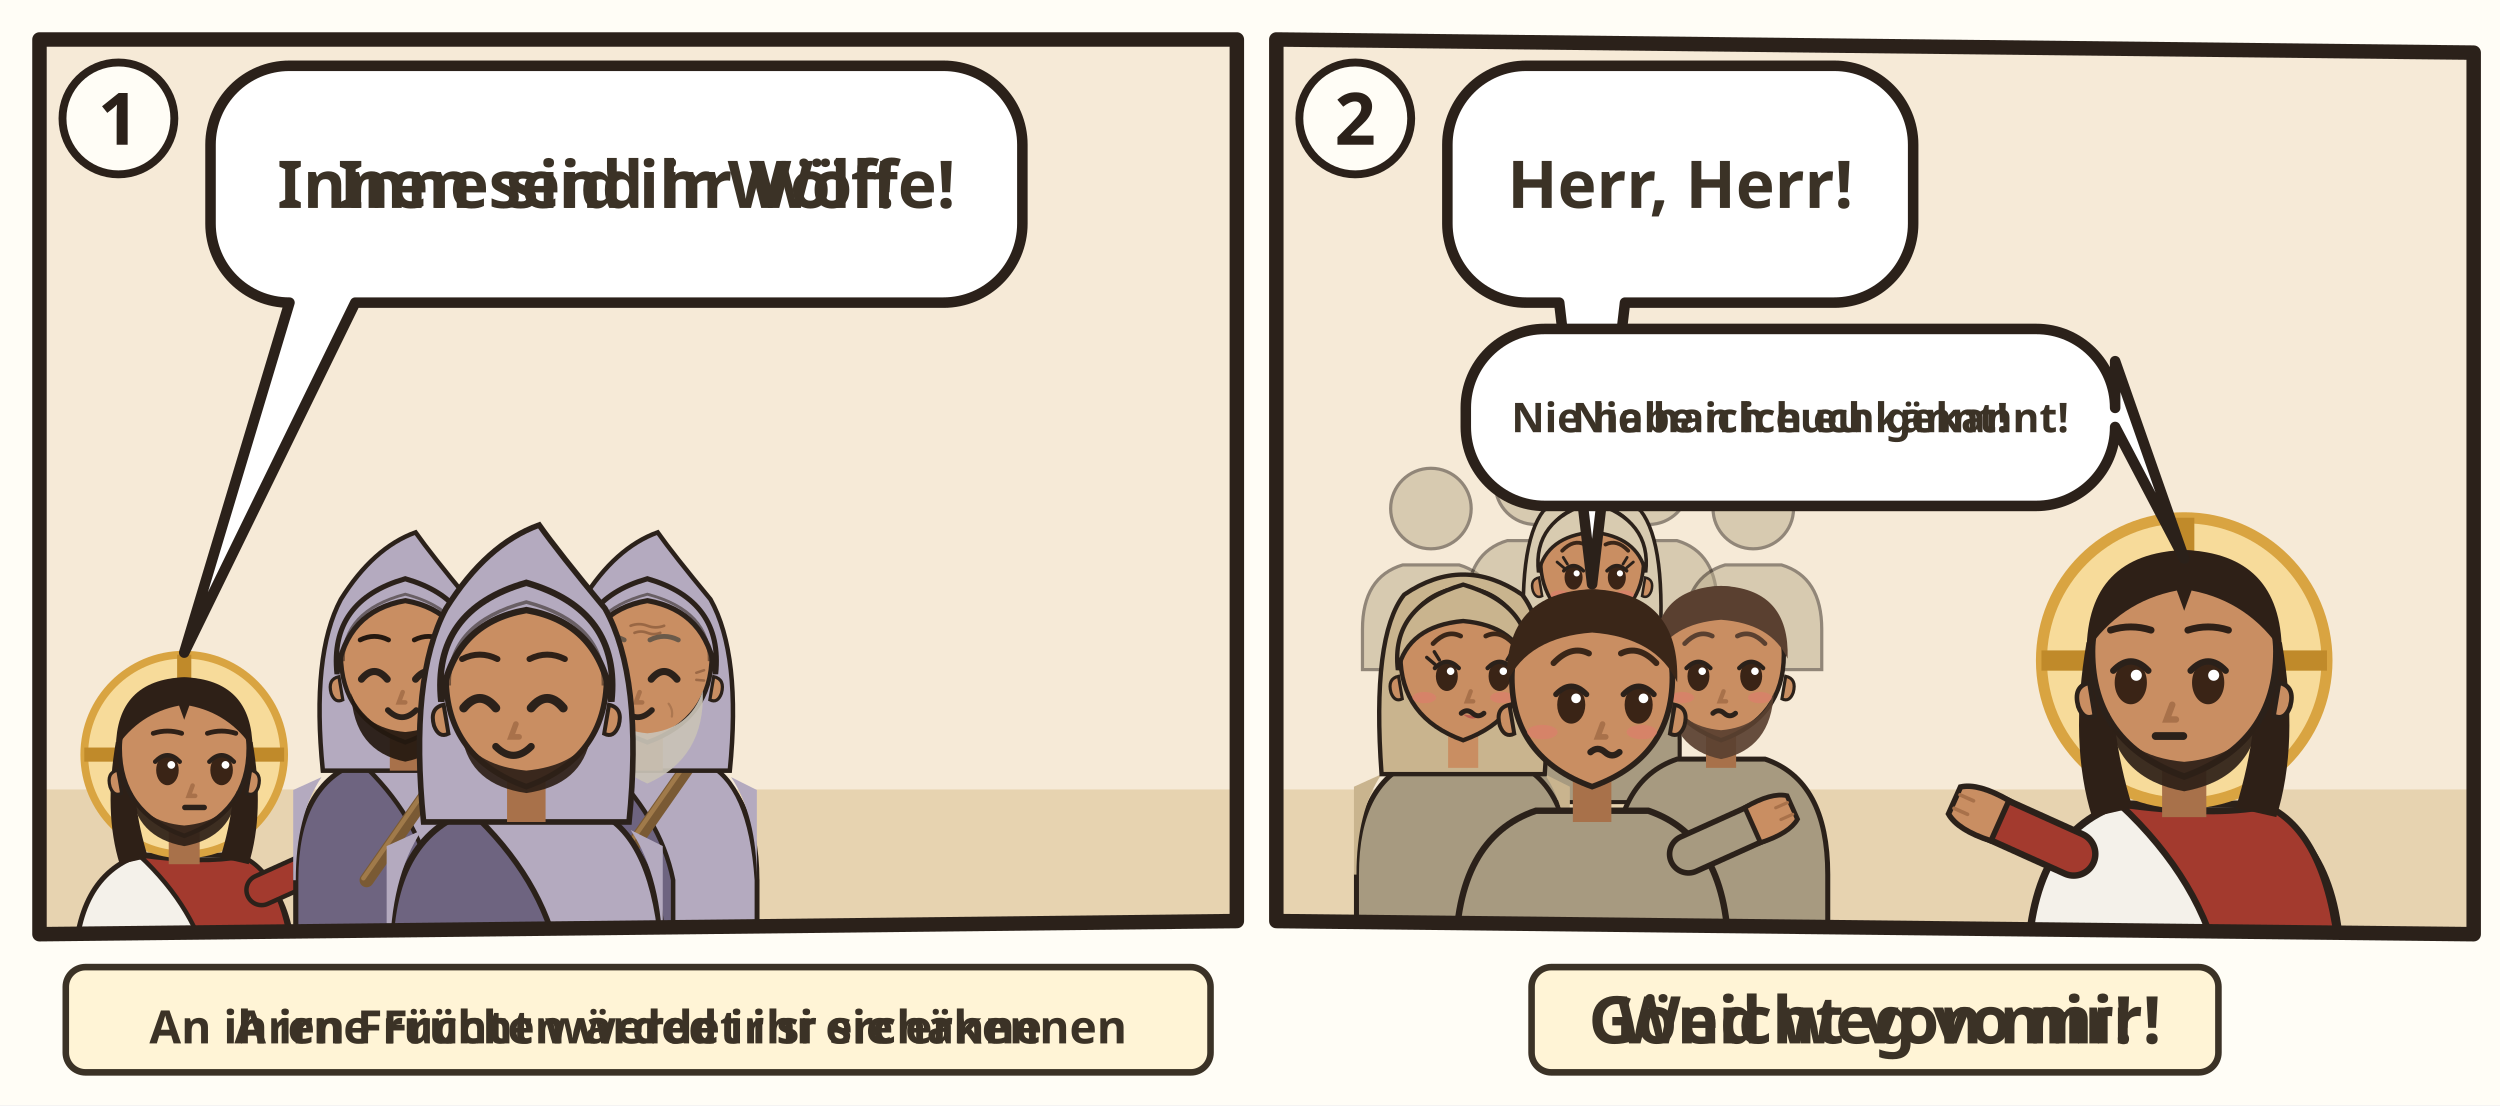
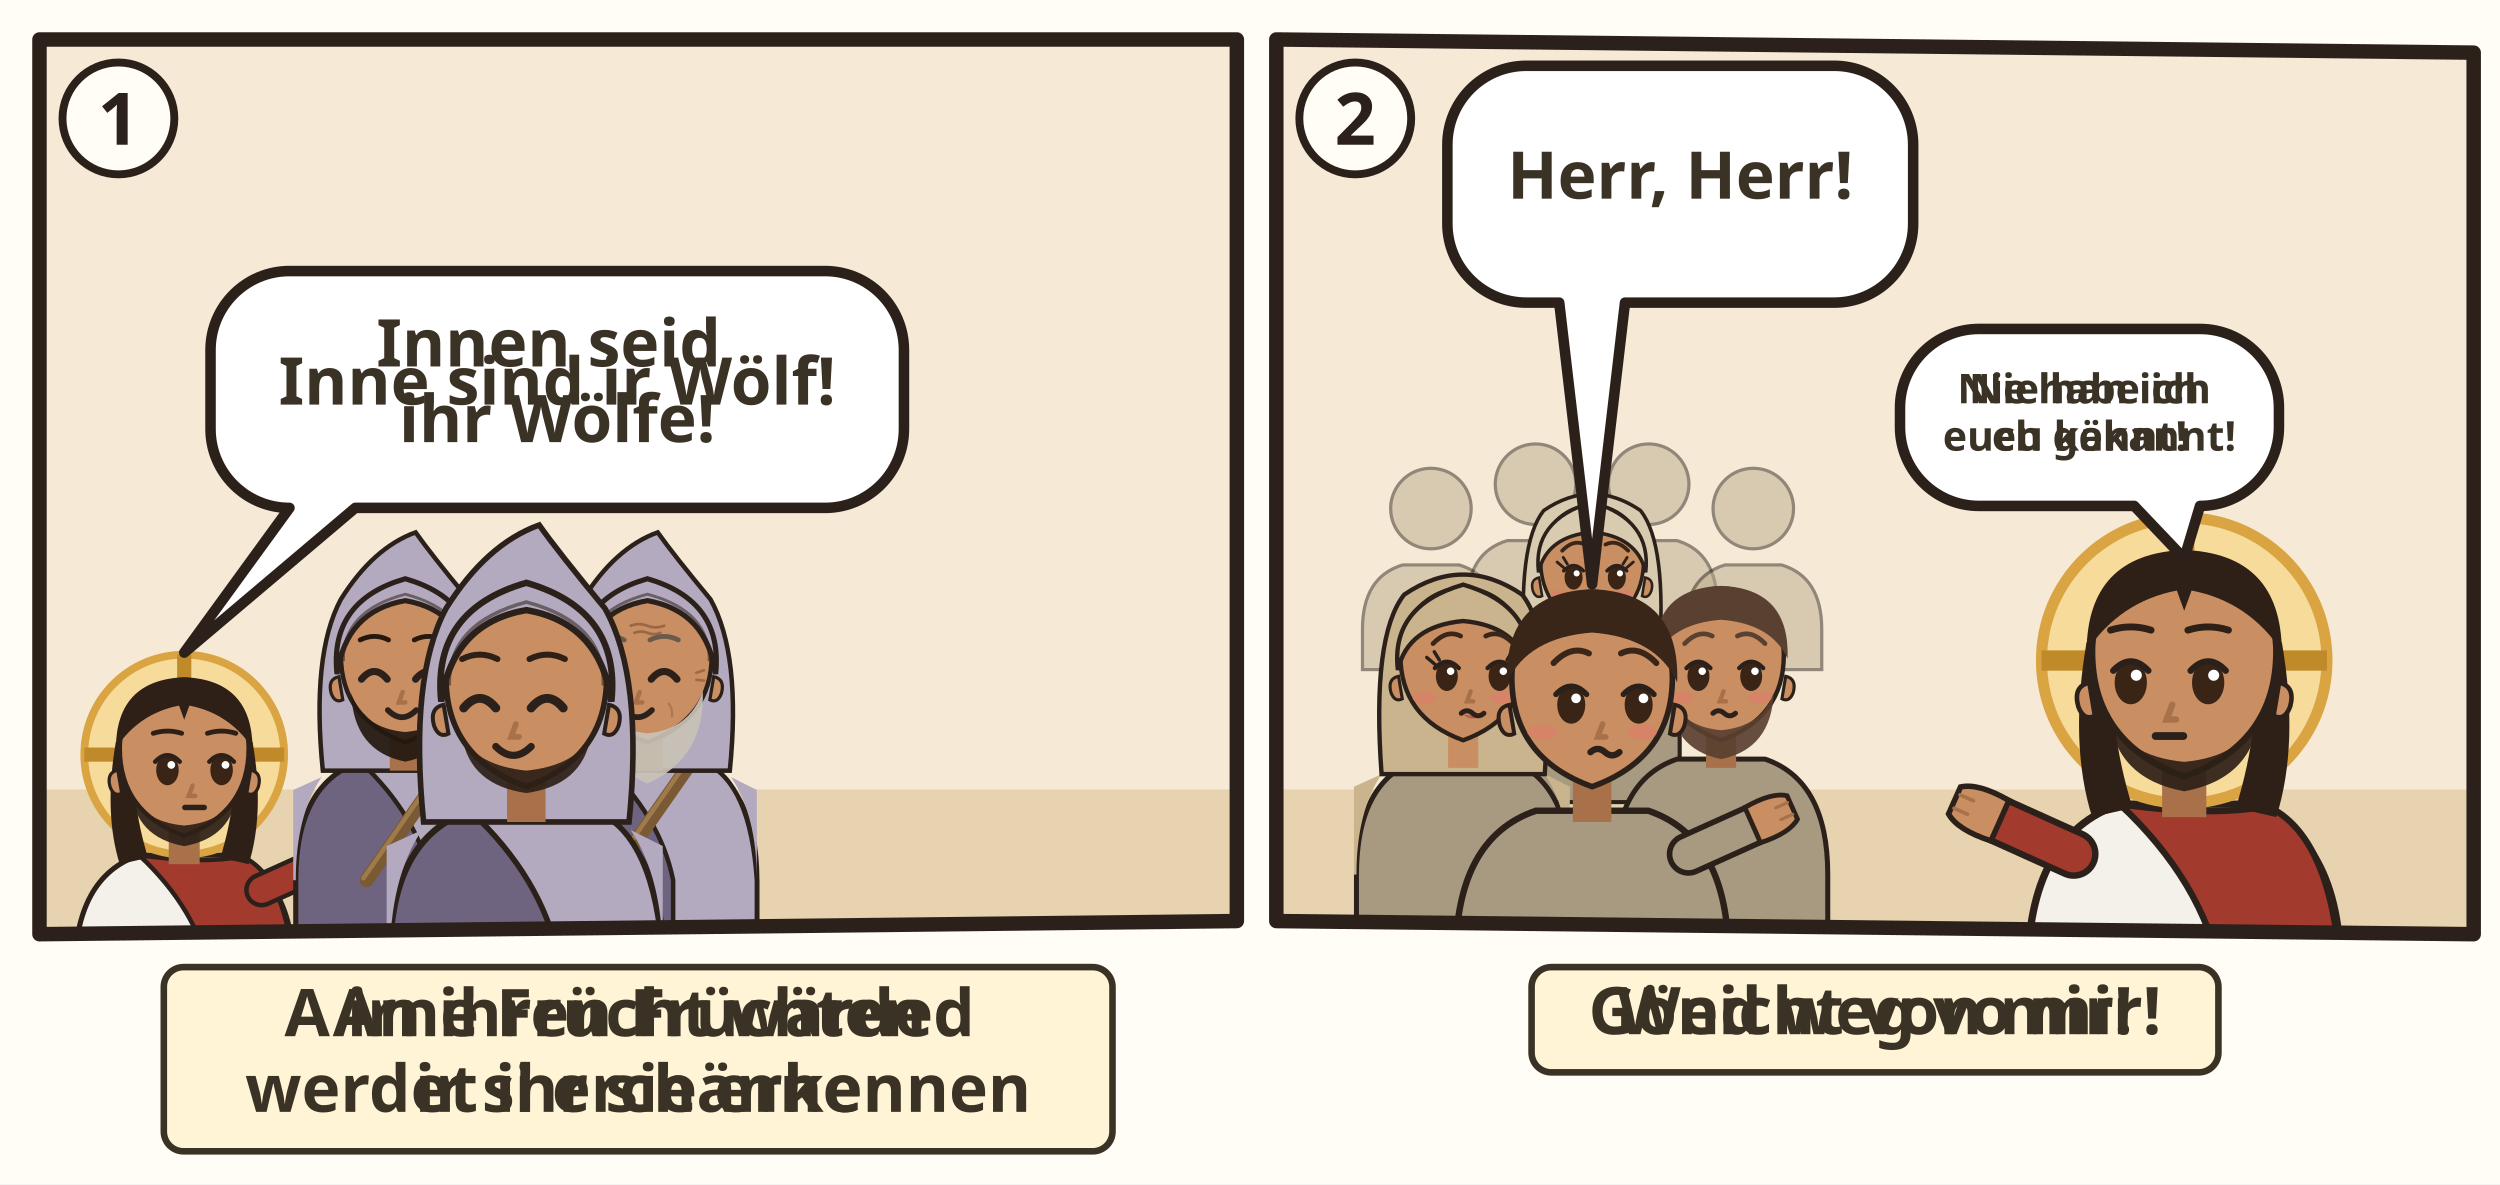
- <svg xmlns="http://www.w3.org/2000/svg" viewBox="0 0 380 168">
-   <rect width="380" height="168" fill="#FFFDF6" />
+ <svg xmlns="http://www.w3.org/2000/svg" viewBox="0 0 380 180">
+   <rect width="380" height="180" fill="#FFFDF6" />
  <g transform="translate(4 4)">
    <clipPath id="an-cp-mat-007-015-023-1">
      <polygon points="2,2 184,2 184,136 2,138" />
    </clipPath>
    <g clip-path="url(#an-cp-mat-007-015-023-1)">
      <polygon points="2,2 184,2 184,136 2,138" fill="#F6EAD7" />
      <path d="M0 116h186v24H0z" fill="#E7D3B0" />
      <g transform="translate(24.0 110.7) scale(0.98)">
        <path d="M-17 34V34Q-17 19-7 15.6L7 15.6Q17 19 17 34V34z" fill="#F4F1EA" stroke="#2B211A" stroke-width=".8" />
        <path d="M-7 15.6Q3 17 9 15.8Q16 19 17 34V34H4V34Q2 24-7 15.6z" fill="#A33A2E" stroke="#2B211A" stroke-width=".7" />
        <path d="M12 21L21.1 16.9" stroke="#2B211A" stroke-width="5.4" stroke-linecap="round" />
        <path d="M12 21L21.1 16.9" stroke="#A33A2E" stroke-width="4" stroke-linecap="round" />
        <g transform="translate(21.1 16.9) rotate(66)">
          <path d="M-2.4 1.2Q-2.8-2.6-1.6-4.2h3.2Q2.8-2.6 2.4 1.2z" fill="#C98E62" stroke="#2B211A" stroke-width=".6" />
          <path d="M-.8-3.9v1.6M.8-3.9v1.6" stroke="#A8714A" stroke-width=".4" stroke-linecap="round" />
        </g>
        <circle r="15.5" fill="#F7DB9A" stroke="#D9A441" stroke-width="1.2" />
        <path d="M0-15.5v5M-15.5 0h5M15.5 0h-5" stroke="#C08A2A" stroke-width="2.2" />
        <path d="M-10.6 -2Q-12.5 9-10 17L-5.6 16Q-8.4 7-7.6-1z M10.6 -2Q12.5 9 10 17L5.6 16Q8.4 7 7.6-1z" fill="#2E2017" />
        <path d="M-2.4 11h4.8v6h-4.8z" fill="#A8714A" />
        <path d="M-10 -1Q-10 9 0 12.6Q10 9 10 -1A10 10.6 0 0 0 -10 -1z" fill="#C98E62" stroke="#2B211A" stroke-width=".7" />
        <path d="M10.3 2.4q1.8.4 1.2 2.6-.6 1.6-1.8 1z M-10.3 2.4q-1.8.4-1.2 2.6.6 1.6 1.8 1z" fill="#C98E62" stroke="#2B211A" stroke-width=".5" />
        <path d="M-8.2 5.6Q-7.6 12.8 0 14.2Q7.6 12.8 8.2 5.6Q6.6 10.4 0 11Q-6.6 10.4-8.2 5.6z" fill="#2E2017" opacity=".92" />
        <ellipse cx="-2.6" cy="2.4" rx="1.75" ry="2.35" fill="#3A2416" />
        <path d="M-4.5 1.1Q-2.6 -0.9 -0.7 1.1" fill="none" stroke="#2B211A" stroke-width=".7" stroke-linecap="round" />
        <circle cx="-2.0" cy="1.6" r=".6" fill="#FFF" />
        <ellipse cx="5.8" cy="2.4" rx="1.75" ry="2.35" fill="#3A2416" />
        <path d="M3.9 1.1Q5.8 -0.9 7.7 1.1" fill="none" stroke="#2B211A" stroke-width=".7" stroke-linecap="round" />
        <circle cx="6.4" cy="1.6" r=".6" fill="#FFF" />
        <path d="M1.3 4.8l-.6 1.6h1" fill="none" stroke="#A8714A" stroke-width=".7" stroke-linecap="round" />
        <path d="M0.1 8.2h3" stroke="#2B211A" stroke-width=".85" stroke-linecap="round" />
        <path d="M-10.6-1Q-10.5-11.6 0-12Q10.5-11.6 10.6-1Q7-6.4 .8-7.6L0-5.4-.8-7.6Q-7-6.4-10.6-1z" fill="#2E2017" />
        <path d="M-4.8 -3.3Q-2.6 -4.0 -0.4 -3.3M3.6 -3.3Q5.8 -4.0 8.0 -3.3" fill="none" stroke="#2E2017" stroke-width="0.75" stroke-linecap="round" />
      </g>
      <g transform="translate(57.6 96.5) scale(0.979)">
        <path d="M-17 46V34Q-17 19-7 15.6L7 15.6Q17 19 17 34V46z" fill="#6E6480" stroke="#2B211A" stroke-width=".8" />
        <path d="M-7 15.6Q3 17 9 15.8Q16 19 17 34V46H4V34Q2 24-7 15.6z" fill="#B4AABF" stroke="#2B211A" stroke-width=".7" />
        <path d="M-13 18Q-17 24-17 34h-.4V20zM13 18Q17 24 17 34V20z" fill="#B4AABF" />
        <g filter="url(#an-kontur)">
          <path d="M-6.0 34L8.4 13.4" stroke="#7A5A34" stroke-width="2.2" stroke-linecap="round" />
          <path d="M-6.5 33.7L7.9 13.1" stroke="#A07A4A" stroke-width=".7" stroke-linecap="round" />
          <circle cx="8.6" cy="13" r="1.8" fill="#7A5A34" />
        </g>
        <path d="M-12.8 17Q-14.6-1-10-9.6Q-5-17.6 1.6-20Q4-16.6 9.8-9.6Q14.6-1 12.8 17z" fill="#B4AABF" stroke="#2B211A" stroke-width=".7" />
        <path d="M-2.4 11h4.8v6h-4.8z" fill="#A8714A" />
        <path d="M-10 -1Q-10 9 0 12.6Q10 9 10 -1A10 10.6 0 0 0 -10 -1z" fill="#C98E62" stroke="#2B211A" stroke-width=".7" />
        <path d="M10.3 2.4q1.8.4 1.2 2.6-.6 1.6-1.8 1z M-10.3 2.4q-1.8.4-1.2 2.6.6 1.6 1.8 1z" fill="#C98E62" stroke="#2B211A" stroke-width=".5" />
        <path d="M-8.4 5Q-8 14 0 15.6Q8 14 8.4 5Q6.6 10.4 0 11Q-6.6 10.4-8.4 5z" fill="#24180F" opacity=".92" />
        <path d="M-6.8 2.8Q-4.8 0.4 -2.8 2.8" fill="none" stroke="#2B211A" stroke-width="1.1" stroke-linecap="round" />
        <path d="M1.6 2.8Q3.6 0.4 5.6 2.8" fill="none" stroke="#2B211A" stroke-width="1.1" stroke-linecap="round" />
        <path d="M-0.4 4.8l-.6 1.6h1" fill="none" stroke="#A8714A" stroke-width=".7" stroke-linecap="round" />
        <path d="M-2.7 7.6Q-0.5 9.8 1.7 7.6" fill="none" stroke="#2B211A" stroke-width=".9" stroke-linecap="round" />
        <path d="M-10.6 2Q-11.8-9.4 0-12.8Q11.8-9.4 10.6 2Q9.2-7.8 0-9.4Q-9.2-7.8-10.6 2z" fill="#B4AABF" stroke="#2B211A" stroke-width=".8" />
        <path d="M-9.6 0Q-9.8-7.8 0-10.4Q9.8-7.8 9.6 0" fill="none" stroke="#2B211A" stroke-width=".45" opacity=".55" />
        <path d="M-7.0 -3.3Q-4.8 -4.4 -2.6 -3.3M1.4 -3.3Q3.6 -4.4 5.8 -3.3" fill="none" stroke="#24180F" stroke-width="0.75" stroke-linecap="round" />
      </g>
      <g transform="translate(94.4 96.5) scale(0.979)">
        <path d="M-17 46V34Q-17 19-7 15.6L7 15.6Q17 19 17 34V46z" fill="#6E6480" stroke="#2B211A" stroke-width=".8" />
        <path d="M-7 15.6Q3 17 9 15.8Q16 19 17 34V46H4V34Q2 24-7 15.6z" fill="#B4AABF" stroke="#2B211A" stroke-width=".7" />
        <path d="M-13 18Q-17 24-17 34h-.4V20zM13 18Q17 24 17 34V20z" fill="#B4AABF" />
        <g filter="url(#an-kontur)">
          <path d="M-6.0 34L8.4 13.4" stroke="#7A5A34" stroke-width="2.2" stroke-linecap="round" />
          <path d="M-6.5 33.7L7.9 13.1" stroke="#A07A4A" stroke-width=".7" stroke-linecap="round" />
          <circle cx="8.6" cy="13" r="1.8" fill="#7A5A34" />
        </g>
        <path d="M-12.8 17Q-14.6-1-10-9.6Q-5-17.6 1.6-20Q4-16.6 9.8-9.6Q14.6-1 12.8 17z" fill="#B4AABF" stroke="#2B211A" stroke-width=".7" />
        <path d="M-2.4 11h4.8v6h-4.8z" fill="#A8714A" />
        <path d="M-10 -1Q-10 9 0 12.6Q10 9 10 -1A10 10.6 0 0 0 -10 -1z" fill="#C98E62" stroke="#2B211A" stroke-width=".7" />
        <path d="M10.3 2.4q1.8.4 1.2 2.6-.6 1.6-1.8 1z M-10.3 2.4q-1.8.4-1.2 2.6.6 1.6 1.8 1z" fill="#C98E62" stroke="#2B211A" stroke-width=".5" />
        <path d="M-8.6 4.6Q-9 15 0 19Q9 15 8.6 4.6Q6.6 10.6 0 11.2Q-6.6 10.6-8.6 4.6z" fill="#C9C2B6" opacity=".92" />
        <path d="M-7.8 2.8Q-5.8 0.4 -3.8 2.8" fill="none" stroke="#2B211A" stroke-width="1.1" stroke-linecap="round" />
        <path d="M0.6 2.8Q2.6 0.4 4.6 2.8" fill="none" stroke="#2B211A" stroke-width="1.1" stroke-linecap="round" />
        <path d="M-1.2 4.8l-.6 1.6h1" fill="none" stroke="#A8714A" stroke-width=".7" stroke-linecap="round" />
        <path d="M-3.7 7.6Q-1.5 9.8 0.7 7.6" fill="none" stroke="#2B211A" stroke-width=".9" stroke-linecap="round" />
        <g stroke="#8A5A3A" stroke-linecap="round" fill="none">
          <path d="M-2.6-5.5q1.3-.5 2.6 0t2.6 0M-2-4.4q1-.4 2 0t2 0" stroke-width=".42" opacity=".75" />
          <path d="M-7.6 1.8l-1.2-.4M-7.6 2.9l-1.2.1M7.6 1.8l1.2-.4M7.6 2.9l1.2.1" stroke-width=".4" opacity=".7" />
          <path d="M-3.3 6.6q-.7.9-.5 2M3.3 6.6q.7.9.5 2" stroke-width=".35" opacity=".45" />
        </g>
        <path d="M-10.6 2Q-11.8-9.4 0-12.8Q11.8-9.4 10.6 2Q9.2-7.8 0-9.4Q-9.2-7.8-10.6 2z" fill="#B4AABF" stroke="#2B211A" stroke-width=".8" />
        <path d="M-9.6 0Q-9.8-7.8 0-10.4Q9.8-7.8 9.6 0" fill="none" stroke="#2B211A" stroke-width=".45" opacity=".55" />
        <path d="M-8.0 -3.3Q-5.8 -4.4 -3.6 -3.3M0.4 -3.3Q2.6 -4.4 4.8 -3.3" fill="none" stroke="#6A5A4A" stroke-width="0.75" stroke-linecap="round" />
      </g>
      <g transform="translate(76.0 100.2) scale(1.22)">
        <path d="M-17 34V34Q-17 19-7 15.6L7 15.6Q17 19 17 34V34z" fill="#6E6480" stroke="#2B211A" stroke-width=".8" />
        <path d="M-7 15.6Q3 17 9 15.8Q16 19 17 34V34H4V34Q2 24-7 15.6z" fill="#B4AABF" stroke="#2B211A" stroke-width=".7" />
        <path d="M-13 18Q-17 24-17 34h-.4V20zM13 18Q17 24 17 34V20z" fill="#B4AABF" />
        <path d="M-12.8 17Q-14.6-1-10-9.6Q-5-17.6 1.6-20Q4-16.6 9.8-9.6Q14.6-1 12.8 17z" fill="#B4AABF" stroke="#2B211A" stroke-width=".7" />
        <path d="M-2.4 11h4.8v6h-4.8z" fill="#A8714A" />
        <path d="M-10 -1Q-10 9 0 12.6Q10 9 10 -1A10 10.6 0 0 0 -10 -1z" fill="#C98E62" stroke="#2B211A" stroke-width=".7" />
        <path d="M10.3 2.4q1.8.4 1.2 2.6-.6 1.6-1.8 1z M-10.3 2.4q-1.8.4-1.2 2.6.6 1.6 1.8 1z" fill="#C98E62" stroke="#2B211A" stroke-width=".5" />
        <path d="M-8 6.4Q-7 12.4 0 13.4Q7 12.4 8 6.4Q6 10 0 10.6Q-6 10-8 6.4z" fill="#2E2017" opacity=".92" />
        <path d="M-7.8 2.8Q-5.8 0.4 -3.8 2.8" fill="none" stroke="#2B211A" stroke-width="1.1" stroke-linecap="round" />
        <path d="M0.6 2.8Q2.6 0.4 4.6 2.8" fill="none" stroke="#2B211A" stroke-width="1.1" stroke-linecap="round" />
        <path d="M-1.3 4.8l-.6 1.6h1" fill="none" stroke="#A8714A" stroke-width=".7" stroke-linecap="round" />
        <path d="M-3.8 7.6Q-1.6 9.8 0.6 7.6" fill="none" stroke="#2B211A" stroke-width=".9" stroke-linecap="round" />
        <path d="M-10.6 2Q-11.8-9.4 0-12.8Q11.8-9.4 10.6 2Q9.2-7.8 0-9.4Q-9.2-7.8-10.6 2z" fill="#B4AABF" stroke="#2B211A" stroke-width=".8" />
        <path d="M-9.6 0Q-9.8-7.8 0-10.4Q9.8-7.8 9.6 0" fill="none" stroke="#2B211A" stroke-width=".45" opacity=".55" />
        <path d="M-8.0 -3.3Q-5.8 -4.4 -3.6 -3.3M0.4 -3.3Q2.6 -4.4 4.8 -3.3" fill="none" stroke="#2E2017" stroke-width="0.75" stroke-linecap="round" />
        <g filter="url(#an-kontur)">
          <use href="#an-a-stab" x="-8" y="17" width="16" height="16" />
        </g>
      </g>
      <use href="#an-feigenbaum" x="107.4" y="80" width="36" height="44" />
      <use href="#an-dornen" x="140.0" y="93" width="40" height="31" />
      <use href="#an-z-nein" x="152.0" y="82.5" width="16" height="16" />
      <use href="#an-wolf" x="95.5" y="89.2" width="36" height="22" />
      <g>
-         <path d="M40 6H139.4A12 12 0 0 1 151.4 18V30A12 12 0 0 1 139.4 42L50 42L24 95.2L40 42H40A12 12 0 0 1 28 30V18A12 12 0 0 1 40 6Z" fill="#FFFFFF" stroke="#2B211A" stroke-width="1.6" stroke-linejoin="round" />
-         <text class="lw lw-de" x="89.7" y="27.6" text-anchor="middle" font-family="sans-serif" font-size="10" font-weight="700" fill="#3B3226">Innen seid ihr Wölfe!</text>
-         <text class="lw lw-gsw" x="89.7" y="27.6" text-anchor="middle" font-family="sans-serif" font-size="10" font-weight="700" fill="#3B3226">Inne sind ir Wölf!</text>
+         <path d="M40 37.2H121.4A12 12 0 0 1 133.4 49.2V61.2A12 12 0 0 1 121.4 73.2L50 73.2L24 95.2L40 73.2H40A12 12 0 0 1 28 61.2V49.2A12 12 0 0 1 40 37.2Z" fill="#FFFFFF" stroke="#2B211A" stroke-width="1.6" stroke-linejoin="round" />
+         <text class="lw lw-de" text-anchor="middle" font-family="sans-serif" font-size="10" font-weight="700" fill="#3B3226">
+           <tspan x="80.7" y="51.7">Innen seid</tspan>
+           <tspan x="80.7" y="63.2">ihr Wölfe!</tspan>
+         </text>
+         <text class="lw lw-gsw" text-anchor="middle" font-family="sans-serif" font-size="10" font-weight="700" fill="#3B3226">
+           <tspan x="80.7" y="57.5">Inne sind ir Wölf!</tspan>
+         </text>
      </g>
    </g>
    <polygon points="2,2 184,2 184,136 2,138" fill="none" stroke="#2B211A" stroke-width="2.2" stroke-linejoin="round" />
    <circle cx="14" cy="14" r="8.5" fill="#FFFDF6" stroke="#2B211A" stroke-width="1.2" />
    <text x="14" y="18" text-anchor="middle" font-family="sans-serif" font-size="11" font-weight="700" fill="#2B211A">1</text>
    <g transform="translate(0 142)">
      <g class="ill-words">
-         <rect x="6.0" y="1.0" width="174.0" height="16" rx="3" fill="#FFF4D6" stroke="#3B3226" stroke-width="1" />
-         <text class="lw lw-de" x="93.0" y="12.6" text-anchor="middle" font-family="sans-serif" font-size="7.0" font-weight="700" fill="#3B3226">An ihren Früchten werdet ihr sie erkennen</text>
-         <text class="lw lw-gsw" x="93.0" y="12.6" text-anchor="middle" font-family="sans-serif" font-size="7.0" font-weight="700" fill="#3B3226">A irne Frücht wärded ir si erchänne</text>
+         <rect x="20.9" y="1.0" width="144.2" height="28" rx="3" fill="#FFF4D6" stroke="#3B3226" stroke-width="1" />
+         <text class="lw lw-de" text-anchor="middle" font-family="sans-serif" font-size="10" font-weight="700" fill="#3B3226">
+           <tspan x="93.0" y="11.5">An ihren Früchten</tspan>
+           <tspan x="93.0" y="23.0">werdet ihr sie erkennen</tspan>
+         </text>
+         <text class="lw lw-gsw" text-anchor="middle" font-family="sans-serif" font-size="10" font-weight="700" fill="#3B3226">
+           <tspan x="93.0" y="11.5">A irne Frücht wärded</tspan>
+           <tspan x="93.0" y="23.0">ir si erchänne</tspan>
+         </text>
      </g>
    </g>
  </g>
  <g transform="translate(192 4)">
    <clipPath id="an-cp-mat-007-015-023-2">
      <polygon points="2,2 184,4 184,138 2,136" />
    </clipPath>
    <g clip-path="url(#an-cp-mat-007-015-023-2)">
      <polygon points="2,2 184,4 184,138 2,136" fill="#F6EAD7" />
      <path d="M0 116h186v24H0z" fill="#E7D3B0" />
      <g transform="translate(140.0 96.4) scale(1.4)">
        <path d="M-17 34V34Q-17 19-7 15.6L7 15.6Q17 19 17 34V34z" fill="#F4F1EA" stroke="#2B211A" stroke-width=".8" />
        <path d="M-7 15.6Q3 17 9 15.8Q16 19 17 34V34H4V34Q2 24-7 15.6z" fill="#A33A2E" stroke="#2B211A" stroke-width=".7" />
        <path d="M-12 21L-21.1 16.9" stroke="#2B211A" stroke-width="5.4" stroke-linecap="round" />
        <path d="M-12 21L-21.1 16.9" stroke="#A33A2E" stroke-width="4" stroke-linecap="round" />
        <g transform="translate(-21.1 16.9) rotate(294)">
          <path d="M-2.4 1.2Q-2.8-2.6-1.6-4.2h3.2Q2.8-2.6 2.4 1.2z" fill="#C98E62" stroke="#2B211A" stroke-width=".6" />
          <path d="M-.8-3.9v1.6M.8-3.9v1.6" stroke="#A8714A" stroke-width=".4" stroke-linecap="round" />
        </g>
        <circle r="15.5" fill="#F7DB9A" stroke="#D9A441" stroke-width="1.2" />
        <path d="M0-15.5v5M-15.5 0h5M15.5 0h-5" stroke="#C08A2A" stroke-width="2.2" />
        <path d="M-10.6 -2Q-12.5 9-10 17L-5.6 16Q-8.4 7-7.6-1z M10.6 -2Q12.5 9 10 17L5.6 16Q8.4 7 7.6-1z" fill="#2E2017" />
        <path d="M-2.4 11h4.8v6h-4.8z" fill="#A8714A" />
        <path d="M-10 -1Q-10 9 0 12.6Q10 9 10 -1A10 10.6 0 0 0 -10 -1z" fill="#C98E62" stroke="#2B211A" stroke-width=".7" />
        <path d="M10.3 2.4q1.8.4 1.2 2.6-.6 1.6-1.8 1z M-10.3 2.4q-1.8.4-1.2 2.6.6 1.6 1.8 1z" fill="#C98E62" stroke="#2B211A" stroke-width=".5" />
        <path d="M-8.2 5.6Q-7.6 12.8 0 14.2Q7.6 12.8 8.2 5.6Q6.6 10.4 0 11Q-6.6 10.4-8.2 5.6z" fill="#2E2017" opacity=".92" />
        <ellipse cx="-5.8" cy="2.4" rx="1.75" ry="2.35" fill="#3A2416" />
        <path d="M-7.7 1.1Q-5.8 -0.9 -3.9 1.1" fill="none" stroke="#2B211A" stroke-width=".7" stroke-linecap="round" />
        <circle cx="-5.2" cy="1.6" r=".6" fill="#FFF" />
        <ellipse cx="2.6" cy="2.4" rx="1.75" ry="2.35" fill="#3A2416" />
        <path d="M0.7 1.1Q2.6 -0.9 4.5 1.1" fill="none" stroke="#2B211A" stroke-width=".7" stroke-linecap="round" />
        <circle cx="3.2" cy="1.6" r=".6" fill="#FFF" />
        <path d="M-1.3 4.8l-.6 1.6h1" fill="none" stroke="#A8714A" stroke-width=".7" stroke-linecap="round" />
        <path d="M-3.1 8.2h3" stroke="#2B211A" stroke-width=".85" stroke-linecap="round" />
        <path d="M-10.6-1Q-10.5-11.6 0-12Q10.5-11.6 10.6-1Q7-6.4 .8-7.6L0-5.4-.8-7.6Q-7-6.4-10.6-1z" fill="#2E2017" />
        <path d="M-8.0 -3.3Q-5.8 -4.0 -3.6 -3.3M0.4 -3.3Q2.6 -4.0 4.8 -3.3" fill="none" stroke="#2E2017" stroke-width="0.75" stroke-linecap="round" />
      </g>
      <g transform="translate(25.5 73.3) scale(0.612)" opacity=".5">
        <circle r="10" fill="#B8A98A" stroke="#2B211A" stroke-width=".8" />
        <path d="M-17 40V30Q-17 17-7 14h14q10 3 10 16v10z" fill="#B8A98A" stroke="#2B211A" stroke-width=".8" />
      </g>
      <g transform="translate(41.4 69.6) scale(0.612)" opacity=".5">
        <circle r="10" fill="#B8A98A" stroke="#2B211A" stroke-width=".8" />
        <path d="M-17 40V30Q-17 17-7 14h14q10 3 10 16v10z" fill="#B8A98A" stroke="#2B211A" stroke-width=".8" />
      </g>
      <g transform="translate(58.6 69.6) scale(0.612)" opacity=".5">
        <circle r="10" fill="#B8A98A" stroke="#2B211A" stroke-width=".8" />
        <path d="M-17 40V30Q-17 17-7 14h14q10 3 10 16v10z" fill="#B8A98A" stroke="#2B211A" stroke-width=".8" />
      </g>
      <g transform="translate(74.5 73.3) scale(0.612)" opacity=".5">
        <circle r="10" fill="#B8A98A" stroke="#2B211A" stroke-width=".8" />
        <path d="M-17 40V30Q-17 17-7 14h14q10 3 10 16v10z" fill="#B8A98A" stroke="#2B211A" stroke-width=".8" />
      </g>
      <g transform="translate(50.0 81.9) scale(0.783)">
        <path d="M-17 46V34Q-17 19-7 15.6L7 15.6Q17 19 17 34V46z" fill="#A79A80" stroke="#2B211A" stroke-width=".8" />
        <path d="M-13 18Q-17 24-17 34h-.4V20zM13 18Q17 24 17 34V20z" fill="#D8CBB0" />
        <path d="M-13 18Q-14.6-4-9.4-10.6Q0-17 9.4-10.6Q14.6-4 13 18z" fill="#D8CBB0" stroke="#2B211A" stroke-width=".7" />
        <path d="M-2.4 11h4.8v6h-4.8z" fill="#C98E62" />
        <path d="M-10 -1Q-10 9 0 12.6Q10 9 10 -1A10 10.6 0 0 0 -10 -1z" fill="#C98E62" stroke="#2B211A" stroke-width=".7" />
        <path d="M10.3 2.4q1.8.4 1.2 2.6-.6 1.6-1.8 1z M-10.3 2.4q-1.8.4-1.2 2.6.6 1.6 1.8 1z" fill="#C98E62" stroke="#2B211A" stroke-width=".5" />
        <ellipse cx="-3.6" cy="2.4" rx="1.75" ry="2.35" fill="#3A2416" />
        <path d="M-5.5 1.1Q-3.6 -0.9 -1.7 1.1" fill="none" stroke="#2B211A" stroke-width=".7" stroke-linecap="round" />
        <circle cx="-3.0" cy="1.6" r=".6" fill="#FFF" />
        <ellipse cx="4.8" cy="2.4" rx="1.75" ry="2.35" fill="#3A2416" />
        <path d="M2.9 1.1Q4.8 -0.9 6.7 1.1" fill="none" stroke="#2B211A" stroke-width=".7" stroke-linecap="round" />
        <circle cx="5.4" cy="1.6" r=".6" fill="#FFF" />
        <path d="M-5.5 0.5l-1.3-1.1M-4.8 -0.2l-0.8-1.3" stroke="#2B211A" stroke-width=".55" stroke-linecap="round" />
        <path d="M6.7 0.5l1.3-1.1M6.0 -0.2l0.8-1.3" stroke="#2B211A" stroke-width=".55" stroke-linecap="round" />
        <path d="M-1.1 8.4Q0.5 9.9 2.1 8.4Q0.5 8.9 -1.1 8.4z" fill="#B5524A" opacity=".85" />
        <path d="M0.4 4.8l-.6 1.6h1" fill="none" stroke="#A8714A" stroke-width=".7" stroke-linecap="round" />
        <ellipse cx="-6.2" cy="5.8" rx="1.9" ry=".9" fill="#E07A6E" opacity=".55" />
        <ellipse cx="6.2" cy="5.8" rx="1.9" ry=".9" fill="#E07A6E" opacity=".55" />
        <path d="M-1.3 8.3q.9-.8 1.8 0t1.8 0" fill="none" stroke="#2B211A" stroke-width=".8" stroke-linecap="round" />
        <path d="M-10.4 1.4Q-11.6-8.8 0-12.2Q11.6-8.8 10.4 1.4Q8.8-5.6 0-6.4Q-8.8-5.6-10.4 1.4z" fill="#D8CBB0" stroke="#2B211A" stroke-width=".7" />
        <path d="M-5.8 -2.8Q-3.6 -5.1 -1.4 -4.0M2.6 -4.0Q4.8 -5.1 7.0 -2.8" fill="none" stroke="#3A2618" stroke-width="0.75" stroke-linecap="round" />
      </g>
      <g transform="translate(30.4 96.5) scale(0.954)">
        <path d="M-17 46V34Q-17 19-7 15.6L7 15.6Q17 19 17 34V46z" fill="#A79A80" stroke="#2B211A" stroke-width=".8" />
        <path d="M-13 18Q-17 24-17 34h-.4V20zM13 18Q17 24 17 34V20z" fill="#C9B48E" />
        <path d="M-13 18Q-14.6-4-9.4-10.6Q0-17 9.4-10.6Q14.6-4 13 18z" fill="#C9B48E" stroke="#2B211A" stroke-width=".7" />
        <path d="M-2.4 11h4.8v6h-4.8z" fill="#C98E62" />
        <path d="M-10 -1Q-10 9 0 12.6Q10 9 10 -1A10 10.6 0 0 0 -10 -1z" fill="#C98E62" stroke="#2B211A" stroke-width=".7" />
        <path d="M10.3 2.4q1.8.4 1.2 2.6-.6 1.6-1.8 1z M-10.3 2.4q-1.8.4-1.2 2.6.6 1.6 1.8 1z" fill="#C98E62" stroke="#2B211A" stroke-width=".5" />
        <ellipse cx="-2.6" cy="2.4" rx="1.75" ry="2.35" fill="#3A2416" />
        <path d="M-4.5 1.1Q-2.6 -0.9 -0.7 1.1" fill="none" stroke="#2B211A" stroke-width=".7" stroke-linecap="round" />
        <circle cx="-2.0" cy="1.6" r=".6" fill="#FFF" />
        <ellipse cx="5.8" cy="2.4" rx="1.75" ry="2.35" fill="#3A2416" />
        <path d="M3.9 1.1Q5.8 -0.9 7.7 1.1" fill="none" stroke="#2B211A" stroke-width=".7" stroke-linecap="round" />
        <circle cx="6.4" cy="1.6" r=".6" fill="#FFF" />
        <path d="M-4.5 0.5l-1.3-1.1M-3.8 -0.2l-0.8-1.3" stroke="#2B211A" stroke-width=".55" stroke-linecap="round" />
        <path d="M7.7 0.5l1.3-1.1M7.0 -0.2l0.8-1.3" stroke="#2B211A" stroke-width=".55" stroke-linecap="round" />
        <path d="M-0.1 8.4Q1.5 9.9 3.1 8.4Q1.5 8.9 -0.1 8.4z" fill="#B5524A" opacity=".85" />
        <path d="M1.2 4.8l-.6 1.6h1" fill="none" stroke="#A8714A" stroke-width=".7" stroke-linecap="round" />
        <ellipse cx="-6.2" cy="5.8" rx="1.9" ry=".9" fill="#E07A6E" opacity=".55" />
        <ellipse cx="6.2" cy="5.8" rx="1.9" ry=".9" fill="#E07A6E" opacity=".55" />
        <path d="M-0.3 8.3q.9-.8 1.8 0t1.8 0" fill="none" stroke="#2B211A" stroke-width=".8" stroke-linecap="round" />
        <path d="M-10.4 1.4Q-11.6-8.8 0-12.2Q11.6-8.8 10.4 1.4Q8.8-5.6 0-6.4Q-8.8-5.6-10.4 1.4z" fill="#C9B48E" stroke="#2B211A" stroke-width=".7" />
        <path d="M-4.8 -2.8Q-2.6 -5.1 -0.4 -4.0M3.6 -4.0Q5.8 -5.1 8.0 -2.8" fill="none" stroke="#3A2618" stroke-width="0.75" stroke-linecap="round" />
      </g>
      <g transform="translate(69.6 96.5) scale(0.954)">
        <path d="M-17 46V34Q-17 19-7 15.6L7 15.6Q17 19 17 34V46z" fill="#A79A80" stroke="#2B211A" stroke-width=".8" />
        <path d="M-2.4 11h4.8v6h-4.8z" fill="#A8714A" />
        <path d="M-10 -1Q-10 9 0 12.6Q10 9 10 -1A10 10.6 0 0 0 -10 -1z" fill="#C98E62" stroke="#2B211A" stroke-width=".7" />
        <path d="M10.3 2.4q1.8.4 1.2 2.6-.6 1.6-1.8 1z M-10.3 2.4q-1.8.4-1.2 2.6.6 1.6 1.8 1z" fill="#C98E62" stroke="#2B211A" stroke-width=".5" />
        <path d="M-8.4 5Q-8 14 0 15.6Q8 14 8.4 5Q6.6 10.4 0 11Q-6.6 10.4-8.4 5z" fill="#5A4030" opacity=".92" />
        <ellipse cx="-3.6" cy="2.4" rx="1.75" ry="2.35" fill="#3A2416" />
        <path d="M-5.5 1.1Q-3.6 -0.9 -1.7 1.1" fill="none" stroke="#2B211A" stroke-width=".7" stroke-linecap="round" />
        <circle cx="-3.0" cy="1.6" r=".6" fill="#FFF" />
        <ellipse cx="4.8" cy="2.4" rx="1.75" ry="2.35" fill="#3A2416" />
        <path d="M2.9 1.1Q4.8 -0.9 6.7 1.1" fill="none" stroke="#2B211A" stroke-width=".7" stroke-linecap="round" />
        <circle cx="5.4" cy="1.6" r=".6" fill="#FFF" />
        <path d="M0.4 4.8l-.6 1.6h1" fill="none" stroke="#A8714A" stroke-width=".7" stroke-linecap="round" />
        <ellipse cx="-6.2" cy="5.8" rx="1.9" ry=".9" fill="#E07A6E" opacity=".55" />
        <ellipse cx="6.2" cy="5.8" rx="1.9" ry=".9" fill="#E07A6E" opacity=".55" />
        <path d="M-1.3 8.3q.9-.8 1.8 0t1.8 0" fill="none" stroke="#2B211A" stroke-width=".8" stroke-linecap="round" />
        <path d="M-10.6-.4Q-11-11.6 0-12Q11-11.6 10.6-.4Q8-6 0-6.6Q-8-6-10.6-.4z" fill="#5A4030" />
        <path d="M-5.8 -2.8Q-3.6 -5.1 -1.4 -4.0M2.6 -4.0Q4.8 -5.1 7.0 -2.8" fill="none" stroke="#5A4030" stroke-width="0.75" stroke-linecap="round" />
      </g>
      <g transform="translate(50.0 100.2) scale(1.22)">
        <path d="M-17 34V34Q-17 19-7 15.6L7 15.6Q17 19 17 34V34z" fill="#A79A80" stroke="#2B211A" stroke-width=".8" />
        <path d="M12 21L21.1 16.9" stroke="#2B211A" stroke-width="5.4" stroke-linecap="round" />
        <path d="M12 21L21.1 16.9" stroke="#A79A80" stroke-width="4" stroke-linecap="round" />
        <g transform="translate(21.1 16.9) rotate(66)">
          <path d="M-2.4 1.2Q-2.8-2.6-1.6-4.2h3.2Q2.8-2.6 2.4 1.2z" fill="#C98E62" stroke="#2B211A" stroke-width=".6" />
          <path d="M-.8-3.9v1.6M.8-3.9v1.6" stroke="#A8714A" stroke-width=".4" stroke-linecap="round" />
        </g>
        <path d="M-2.4 11h4.8v6h-4.8z" fill="#A8714A" />
        <path d="M-10 -1Q-10 9 0 12.6Q10 9 10 -1A10 10.6 0 0 0 -10 -1z" fill="#C98E62" stroke="#2B211A" stroke-width=".7" />
        <path d="M10.3 2.4q1.8.4 1.2 2.6-.6 1.6-1.8 1z M-10.3 2.4q-1.8.4-1.2 2.6.6 1.6 1.8 1z" fill="#C98E62" stroke="#2B211A" stroke-width=".5" />
        <ellipse cx="-2.6" cy="2.4" rx="1.75" ry="2.35" fill="#3A2416" />
        <path d="M-4.5 1.1Q-2.6 -0.9 -0.7 1.1" fill="none" stroke="#2B211A" stroke-width=".7" stroke-linecap="round" />
        <circle cx="-2.0" cy="1.6" r=".6" fill="#FFF" />
        <ellipse cx="5.8" cy="2.4" rx="1.75" ry="2.35" fill="#3A2416" />
        <path d="M3.9 1.1Q5.8 -0.9 7.7 1.1" fill="none" stroke="#2B211A" stroke-width=".7" stroke-linecap="round" />
        <circle cx="6.4" cy="1.6" r=".6" fill="#FFF" />
        <path d="M1.3 4.8l-.6 1.6h1" fill="none" stroke="#A8714A" stroke-width=".7" stroke-linecap="round" />
        <ellipse cx="-6.2" cy="5.8" rx="1.9" ry=".9" fill="#E07A6E" opacity=".55" />
        <ellipse cx="6.2" cy="5.8" rx="1.9" ry=".9" fill="#E07A6E" opacity=".55" />
        <path d="M-0.2 8.3q.9-.8 1.8 0t1.8 0" fill="none" stroke="#2B211A" stroke-width=".8" stroke-linecap="round" />
        <path d="M-10.6-.4Q-11-11.6 0-12Q11-11.6 10.6-.4Q8-6 0-6.6Q-8-6-10.6-.4z" fill="#3A2618" />
        <path d="M-4.8 -2.8Q-2.6 -5.1 -0.4 -4.0M3.6 -4.0Q5.8 -5.1 8.0 -2.8" fill="none" stroke="#3A2618" stroke-width="0.75" stroke-linecap="round" />
      </g>
      <g>
        <path d="M40 6H86.8A12 12 0 0 1 98.8 18V30A12 12 0 0 1 86.8 42L55 42L50 84.8L45 42H40A12 12 0 0 1 28 30V18A12 12 0 0 1 40 6Z" fill="#FFFFFF" stroke="#2B211A" stroke-width="1.6" stroke-linejoin="round" />
-         <text x="63.4" y="27.6" text-anchor="middle" font-family="sans-serif" font-size="10" font-weight="700" fill="#3B3226">Herr, Herr!</text>
+         <text text-anchor="middle" font-family="sans-serif" font-size="10" font-weight="700" fill="#3B3226">
+           <tspan x="63.4" y="26.2">Herr, Herr!</tspan>
+         </text>
      </g>
      <g>
-         <path d="M42.8 46H117.5A12 12 0 0 1 129.5 58L129.5 50.9L140 80.9L129.5 60.9V60.9A12 12 0 0 1 117.5 72.9H42.8A12 12 0 0 1 30.8 60.9V58A12 12 0 0 1 42.8 46Z" fill="#FFFFFF" stroke="#2B211A" stroke-width="1.6" stroke-linejoin="round" />
-         <text class="lw lw-de" x="80.1" y="61.7" text-anchor="middle" font-family="sans-serif" font-size="6.227" font-weight="700" fill="#3B3226">Nie habe ich euch gekannt!</text>
-         <text class="lw lw-gsw" x="80.1" y="61.7" text-anchor="middle" font-family="sans-serif" font-size="6.227" font-weight="700" fill="#3B3226">Nie han ich eu kännt!</text>
+         <path d="M108.8 46H142.4A12 12 0 0 1 154.4 58V60.9A12 12 0 0 1 142.4 72.9L142.4 72.9L140 80.9L132.4 72.9H108.8A12 12 0 0 1 96.8 60.9V58A12 12 0 0 1 108.8 46Z" fill="#FFFFFF" stroke="#2B211A" stroke-width="1.6" stroke-linejoin="round" />
+         <text class="lw lw-de" text-anchor="middle" font-family="sans-serif" font-size="6.227" font-weight="700" fill="#3B3226">
+           <tspan x="125.6" y="57.3">Nie habe ich</tspan>
+           <tspan x="125.6" y="64.5">euch gekannt!</tspan>
+         </text>
+         <text class="lw lw-gsw" text-anchor="middle" font-family="sans-serif" font-size="6.227" font-weight="700" fill="#3B3226">
+           <tspan x="125.6" y="57.3">Nie han ich</tspan>
+           <tspan x="125.6" y="64.5">eu kännt!</tspan>
+         </text>
      </g>
    </g>
    <polygon points="2,2 184,4 184,138 2,136" fill="none" stroke="#2B211A" stroke-width="2.2" stroke-linejoin="round" />
    <circle cx="14" cy="14" r="8.5" fill="#FFFDF6" stroke="#2B211A" stroke-width="1.2" />
    <text x="14" y="18" text-anchor="middle" font-family="sans-serif" font-size="11" font-weight="700" fill="#2B211A">2</text>
    <g transform="translate(0 142)">
      <g class="ill-words">
        <rect x="40.8" y="1.0" width="104.4" height="16" rx="3" fill="#FFF4D6" stroke="#3B3226" stroke-width="1" />
-         <text class="lw lw-de" x="93.0" y="12.6" text-anchor="middle" font-family="sans-serif" font-size="10" font-weight="700" fill="#3B3226">Weicht von mir!</text>
-         <text class="lw lw-gsw" x="93.0" y="12.6" text-anchor="middle" font-family="sans-serif" font-size="10" font-weight="700" fill="#3B3226">Gönd weg vo mir!</text>
+         <text class="lw lw-de" text-anchor="middle" font-family="sans-serif" font-size="10" font-weight="700" fill="#3B3226">
+           <tspan x="93.0" y="11.2">Weicht von mir!</tspan>
+         </text>
+         <text class="lw lw-gsw" text-anchor="middle" font-family="sans-serif" font-size="10" font-weight="700" fill="#3B3226">
+           <tspan x="93.0" y="11.2">Gönd weg vo mir!</tspan>
+         </text>
      </g>
    </g>
  </g>
</svg>
